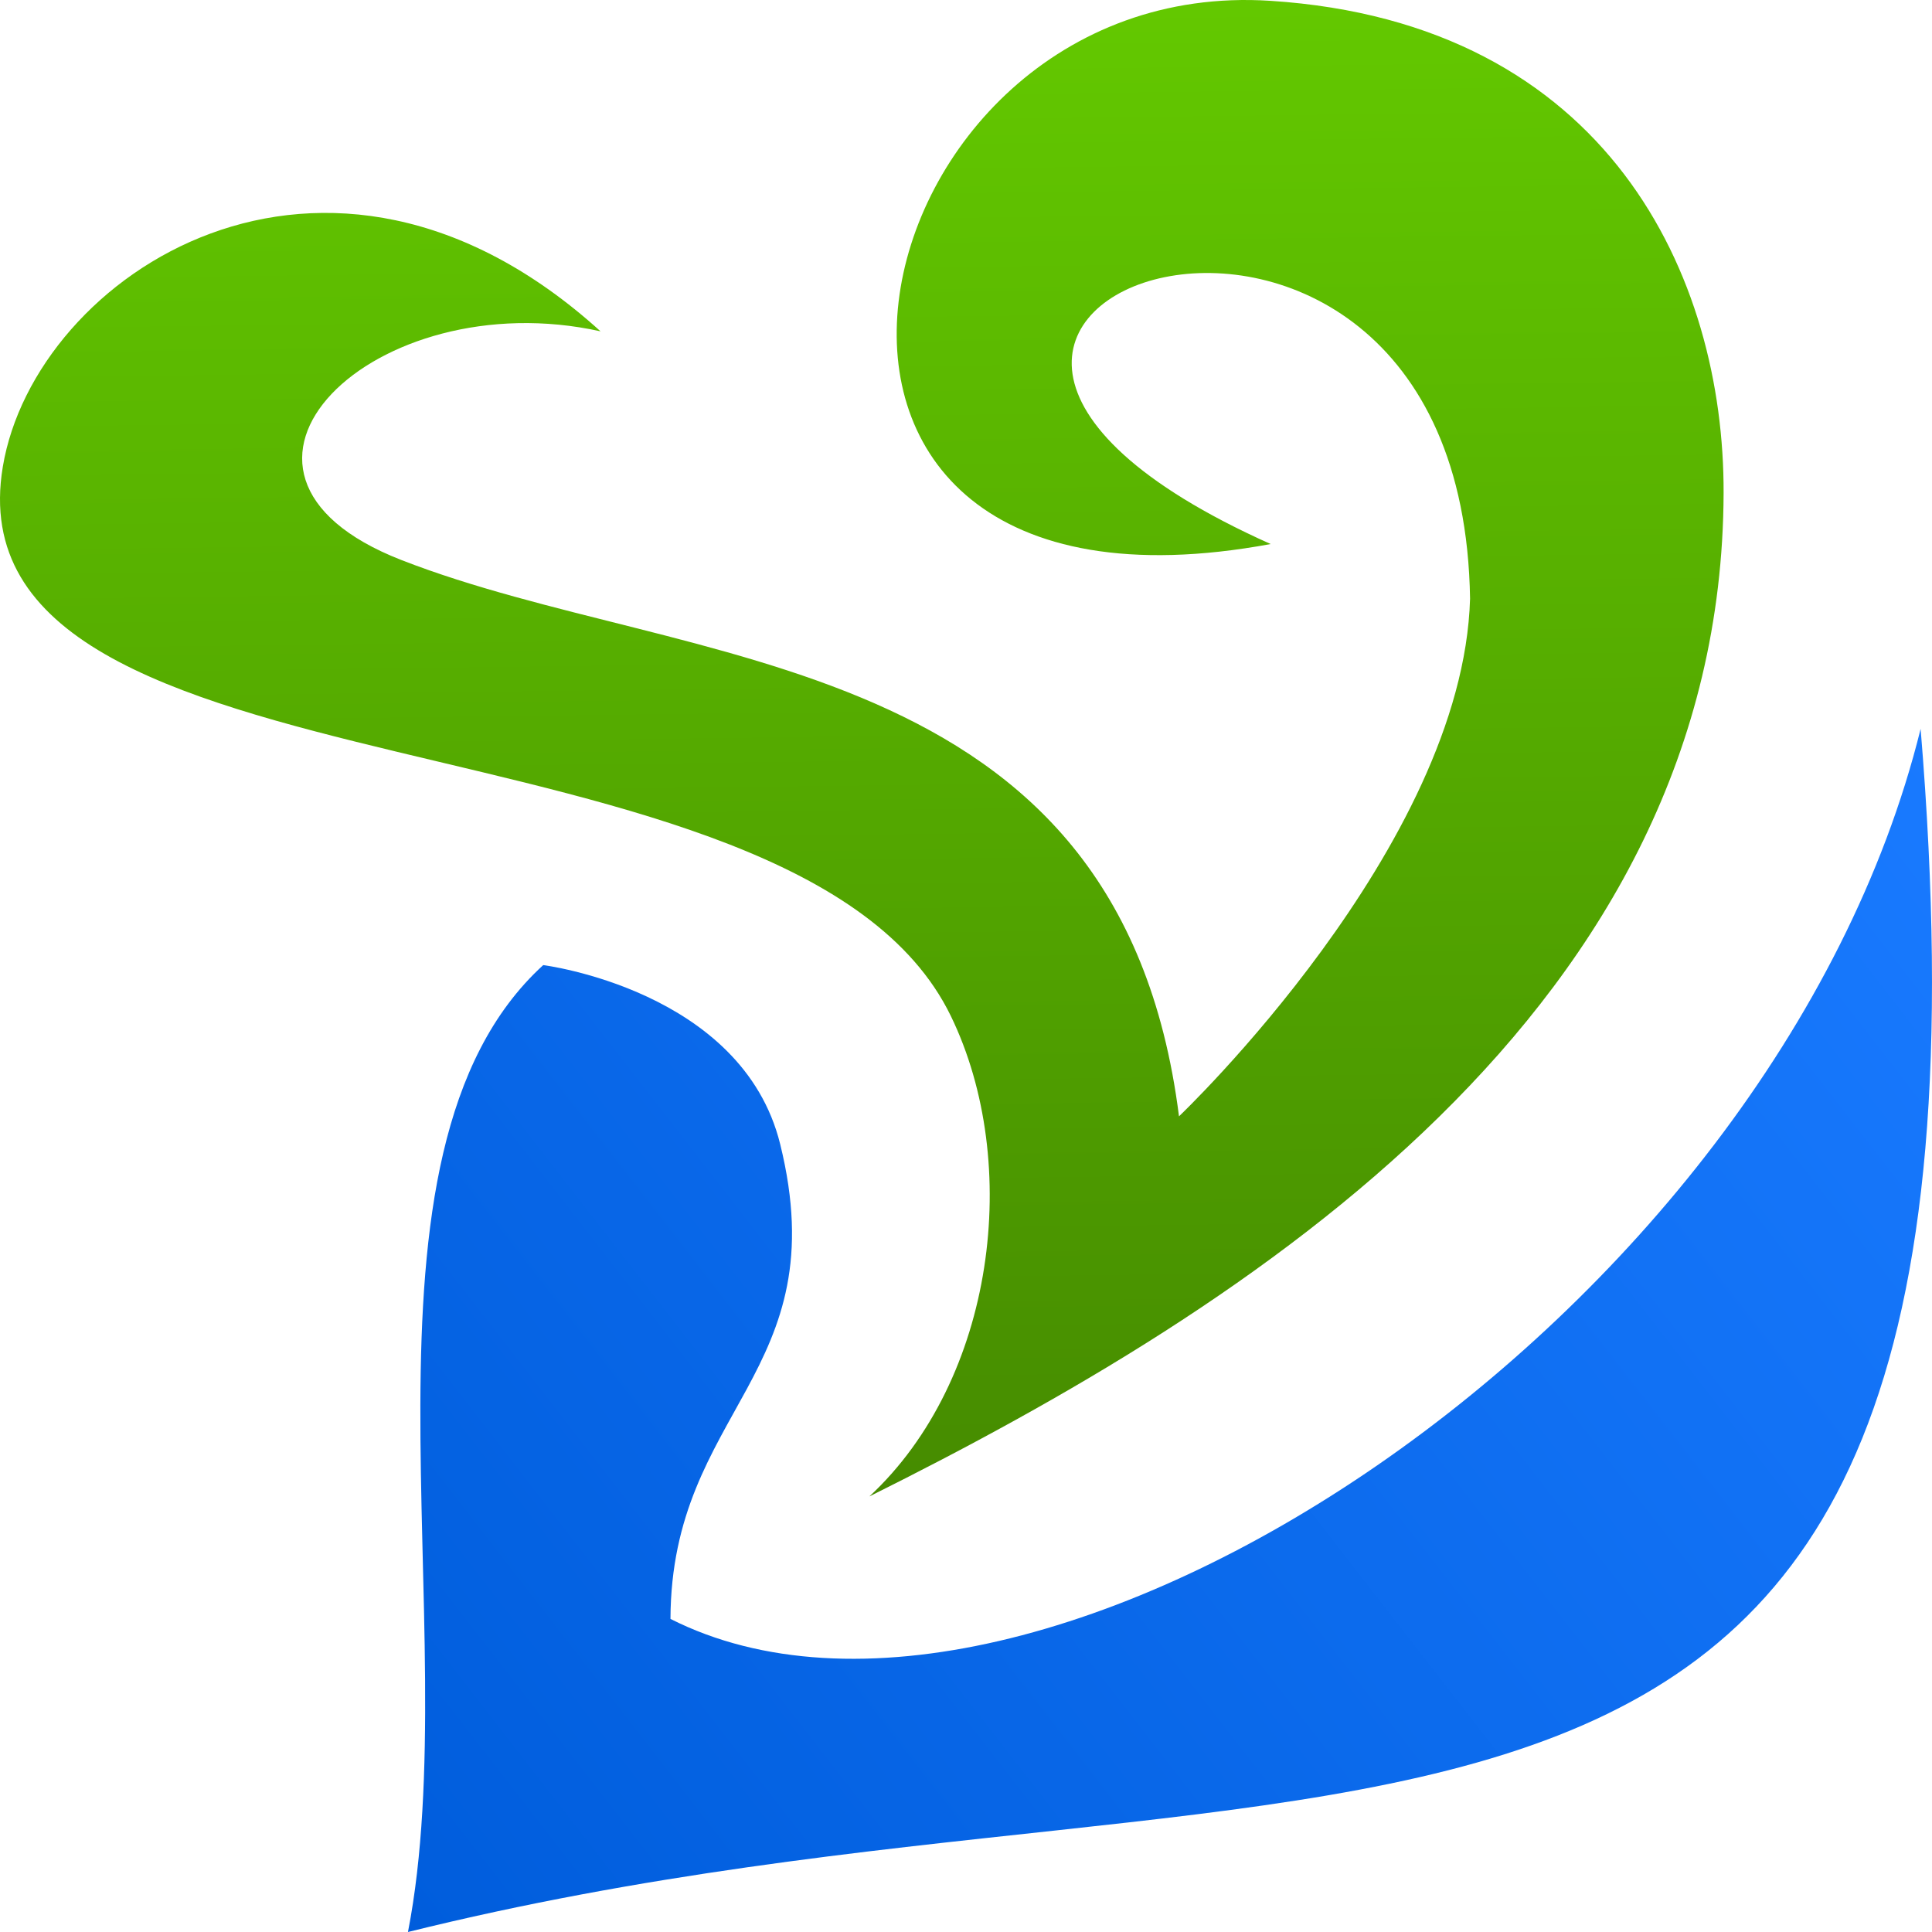
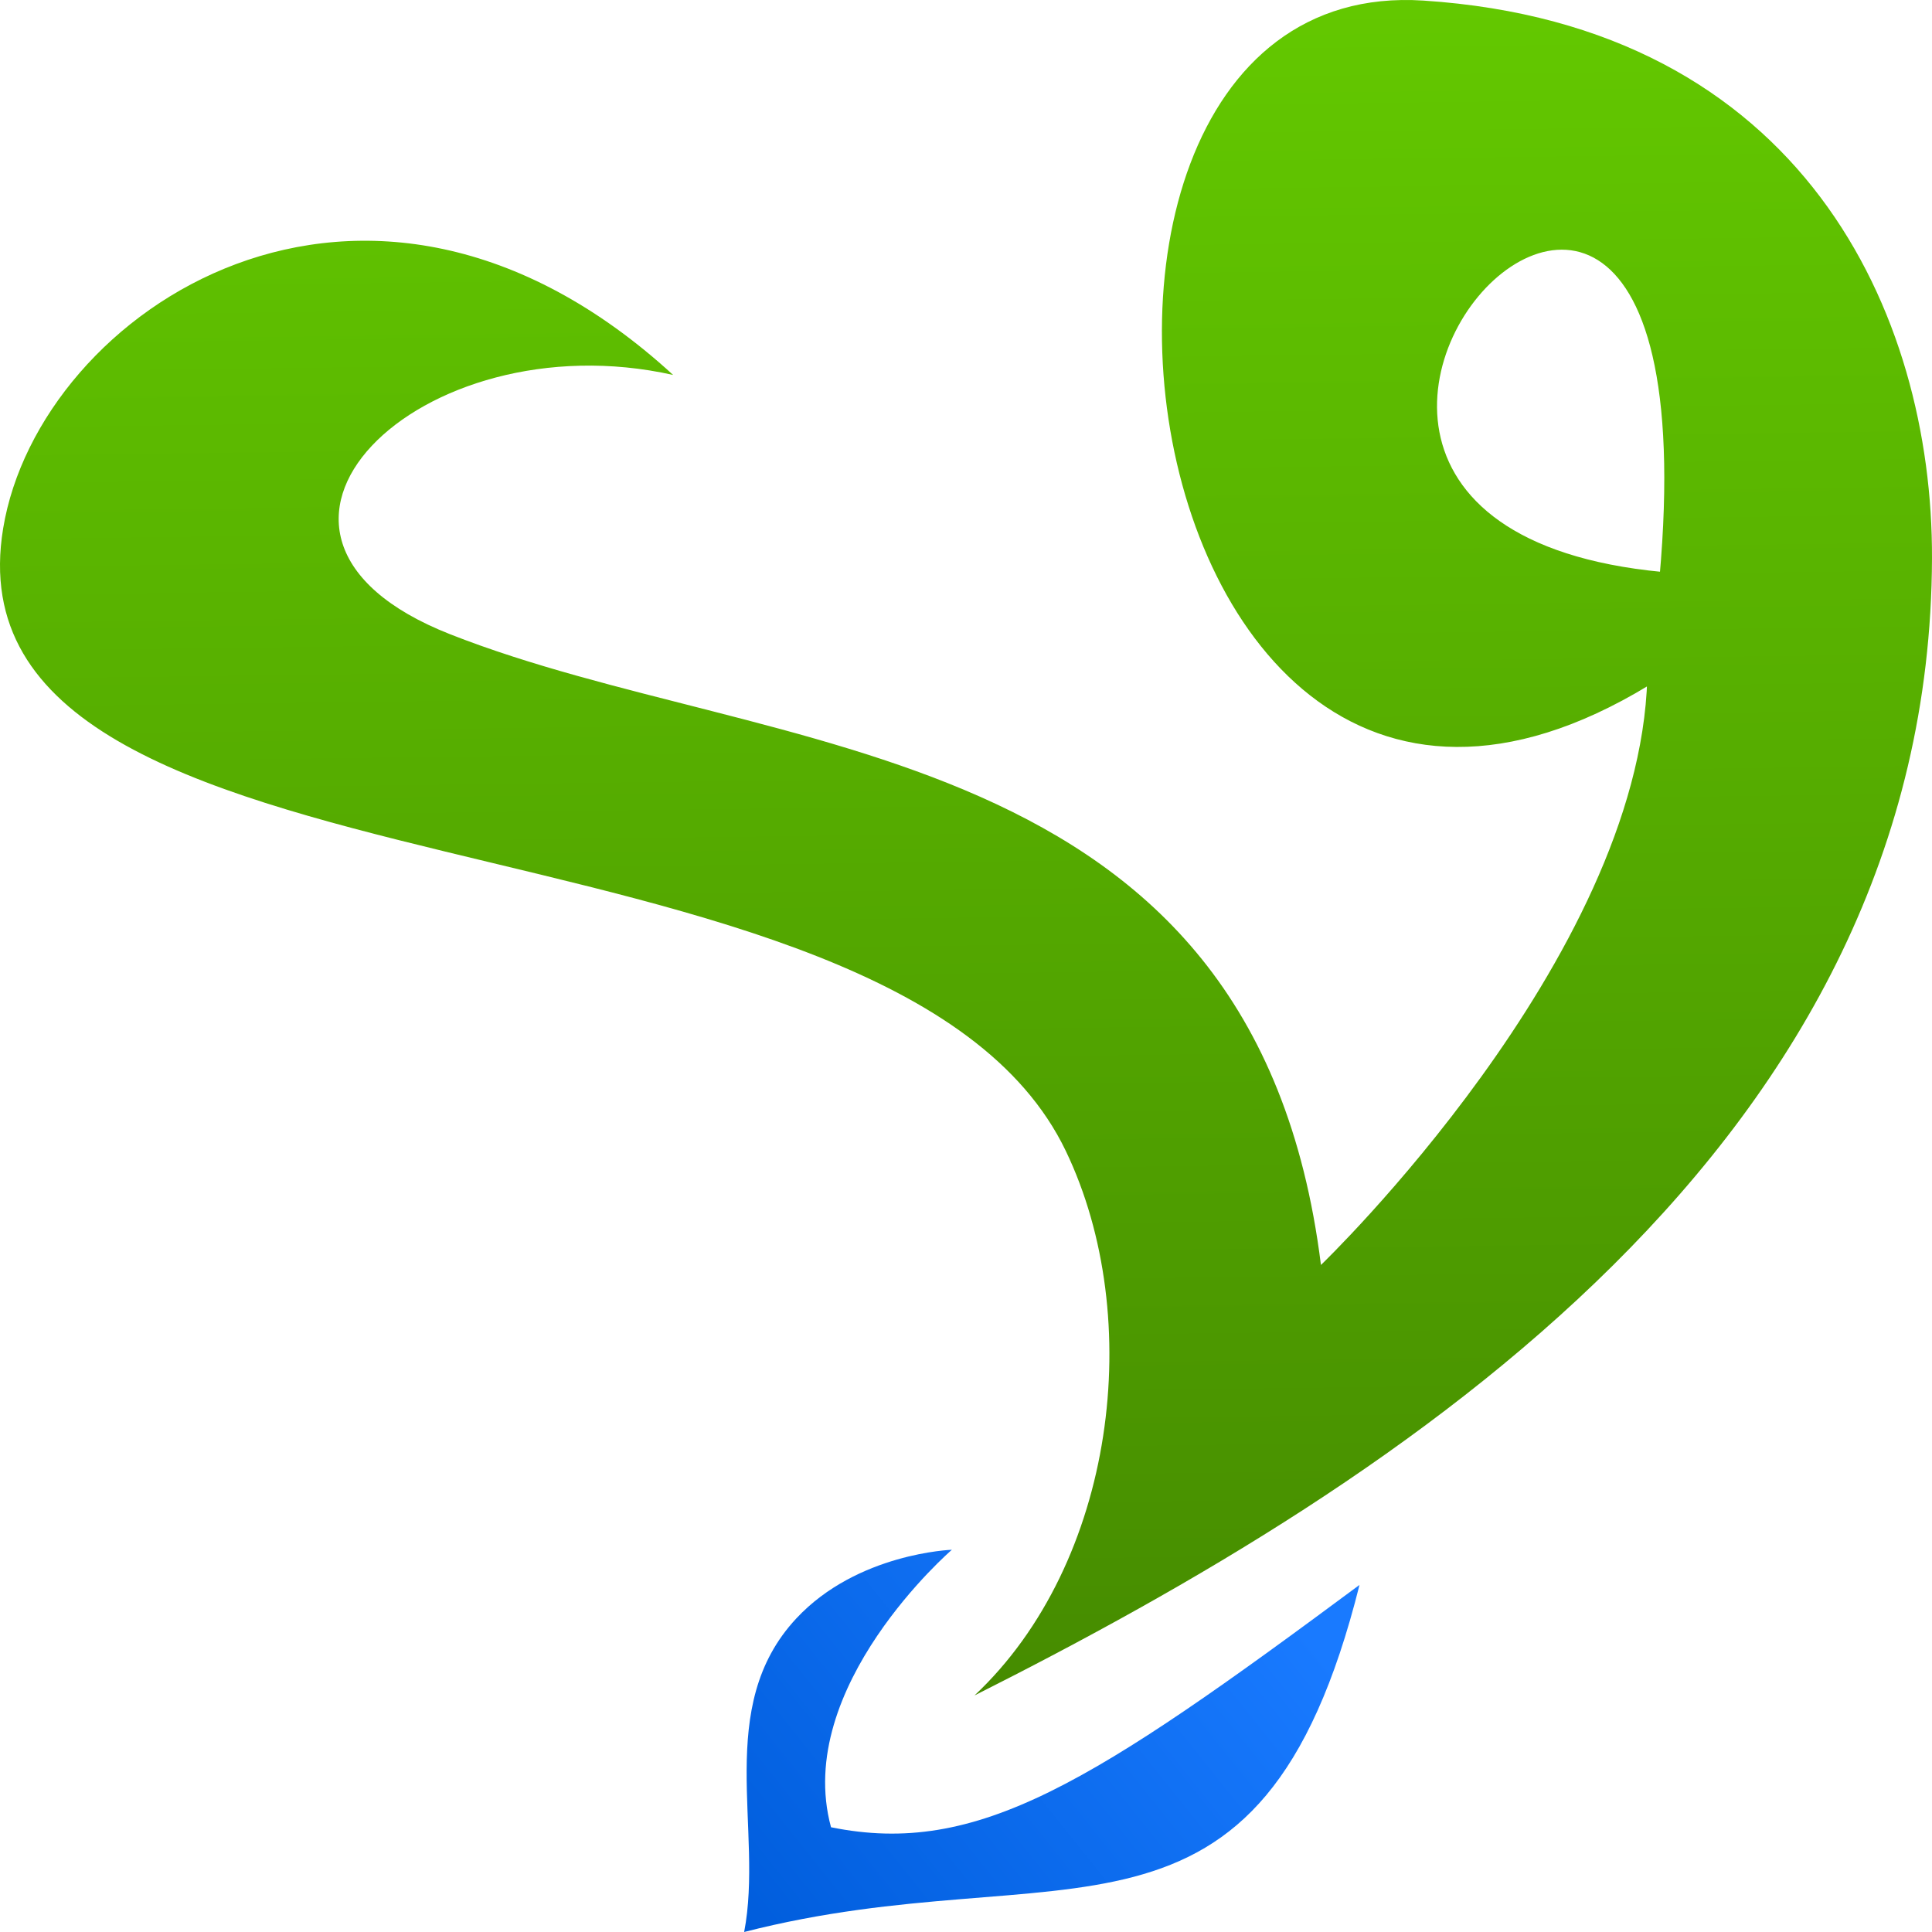
- <svg xmlns="http://www.w3.org/2000/svg" xmlns:xlink="http://www.w3.org/1999/xlink" width="257.32mm" height="257.32mm" viewBox="0 0 257.32 257.32" version="1.1" id="svg13194">
+ <svg xmlns="http://www.w3.org/2000/svg" xmlns:xlink="http://www.w3.org/1999/xlink" width="229.564mm" height="229.564mm" viewBox="0 0 229.564 229.564" version="1.1" id="svg13194">
  <defs id="defs13188">
    <linearGradient id="linearGradient956">
      <stop style="stop-color:#005ddc;stop-opacity:1" offset="0" id="stop952" />
      <stop style="stop-color:#197aff;stop-opacity:1" offset="1" id="stop954" />
    </linearGradient>
    <linearGradient id="linearGradient938">
      <stop style="stop-color:#468c00;stop-opacity:1" offset="0" id="stop934" />
      <stop style="stop-color:#63c800;stop-opacity:1" offset="1" id="stop936" />
    </linearGradient>
-     <linearGradient xlink:href="#linearGradient938" id="linearGradient940" x1="-4.091" y1="185.621" x2="-6.571" y2="-11.163" gradientUnits="userSpaceOnUse" />
-     <linearGradient xlink:href="#linearGradient956" id="linearGradient958" x1="-75.782" y1="243.305" x2="127.676" y2="85.449" gradientUnits="userSpaceOnUse" />
+     <linearGradient xlink:href="#linearGradient938" id="linearGradient940" x1="-4.091" y1="185.621" x2="-6.571" y2="-11.163" gradientUnits="userSpaceOnUse" gradientTransform="translate(22.85551,-16.52811)" />
+     <linearGradient xlink:href="#linearGradient956" id="linearGradient958" x1="-75.782" y1="243.305" x2="119.463" y2="85.449" gradientUnits="userSpaceOnUse" gradientTransform="matrix(0.2952063,0,0,0.2952063,3.941488,125.9094)" />
  </defs>
-   <g id="layer2" style="display:inline" transform="translate(34.70506,-19.00424)" />
-   <g id="layer1" transform="translate(106.6802,28.88026)" style="display:inline">
-     <g id="g962" transform="translate(22.85551,-16.52811)">
-       <path style="display:inline;opacity:1;fill:url(#linearGradient940);fill-opacity:1;stroke:none;stroke-width:10.583;stroke-linecap:round;stroke-linejoin:round;stroke-miterlimit:4;stroke-dasharray:none;stroke-dashoffset:0;stroke-opacity:1;paint-order:stroke fill markers" d="m -129.16,49.803 c 4.265,-25.574 42.987,-51.231 79.608,-18.026 -30.117,-6.676 -56.546,18.753 -26.524,30.46 38.13,14.868 95.652,11.445 103.569,74.093 v 0 c 0,0 37.829,-35.944 38.766,-68.947 C 65.165,-4.856 -32.317,27.875 39.703,60.107 -35.977,74.102 -16.741,-15.895 39.662,-12.244 84.764,-9.324 100.121,24.613 100.028,53.316 99.804,121.996 37.144,161.628 -13.745,186.956 3.025,171.383 6.627,142.596 -2.892,122.975 -23.517,80.461 -136.87,96.032 -129.16,49.803 Z" id="path1548" />
-       <path id="path1668" d="M 126.269,84.723 C 106.722,163.709 8.313,227.811 -40.237,203.269 c 0.095,-27.976 22.172,-32.637 14.611,-63.241 -5.068,-20.514 -31.558,-23.84 -31.558,-23.84 -27.523,25.107 -10.11,88.237 -18.015,128.78 C 50.013,213.932 140.732,259.672 126.269,84.723 Z" style="display:inline;opacity:1;fill:url(#linearGradient958);fill-opacity:1;stroke:none;stroke-width:5.794;stroke-linecap:square;stroke-linejoin:miter;stroke-miterlimit:12;stroke-dasharray:none;stroke-dashoffset:0;stroke-opacity:1;paint-order:normal" />
+   <g id="layer2" style="display:inline" transform="translate(34.70505,-16.54597)" />
+   <g id="layer1" transform="translate(106.6802,31.33853)" style="display:inline">
+     <g id="g891" transform="matrix(1.000001,0,0,1.011114,5.7715178e-5,-2.203008)" style="stroke-width:0.994">
+       <path style="display:inline;opacity:1;fill:url(#linearGradient940);fill-opacity:1;stroke:none;stroke-width:10.525;stroke-linecap:round;stroke-linejoin:round;stroke-miterlimit:4;stroke-dasharray:none;stroke-dashoffset:0;stroke-opacity:1;paint-order:stroke fill markers" d="M -106.305,33.275 C -102.04,7.701 -63.318,-17.957 -26.696,15.249 -56.813,8.573 -83.243,34.002 -53.22,45.709 -15.09,60.577 42.358,57.173 50.275,119.822 l 0.013,0.006 c 0,0 37.829,-35.944 38.766,-68.947 C 105.506,-57.755 13.299,44.051 106.155,38.547 29.863,110.849 6.054,-32.398 62.457,-28.747 107.559,-25.827 122.977,8.085 122.883,36.787 122.66,105.467 60,145.1 9.111,170.428 25.88,154.855 29.483,126.068 19.964,106.447 -0.662,63.933 -114.015,79.504 -106.305,33.275 Z" id="path1548" />
+       <path id="path1668" d="M 54.859,157.437 C 23.097,180.741 9.481,189.414 -7.937,185.916 -12.468,169.427 6.423,153.307 6.423,153.307 c 0,0 -11.233,0.378 -18.486,8.071 -9.807,10.402 -3.862,24.879 -6.195,36.847 37.845,-9.603 61.309,5.888 73.117,-40.788 z" style="display:inline;opacity:1;fill:url(#linearGradient958);fill-opacity:1;stroke:none;stroke-width:5.762;stroke-linecap:square;stroke-linejoin:miter;stroke-miterlimit:12;stroke-dasharray:none;stroke-dashoffset:0;stroke-opacity:1;paint-order:normal" />
    </g>
  </g>
</svg>
